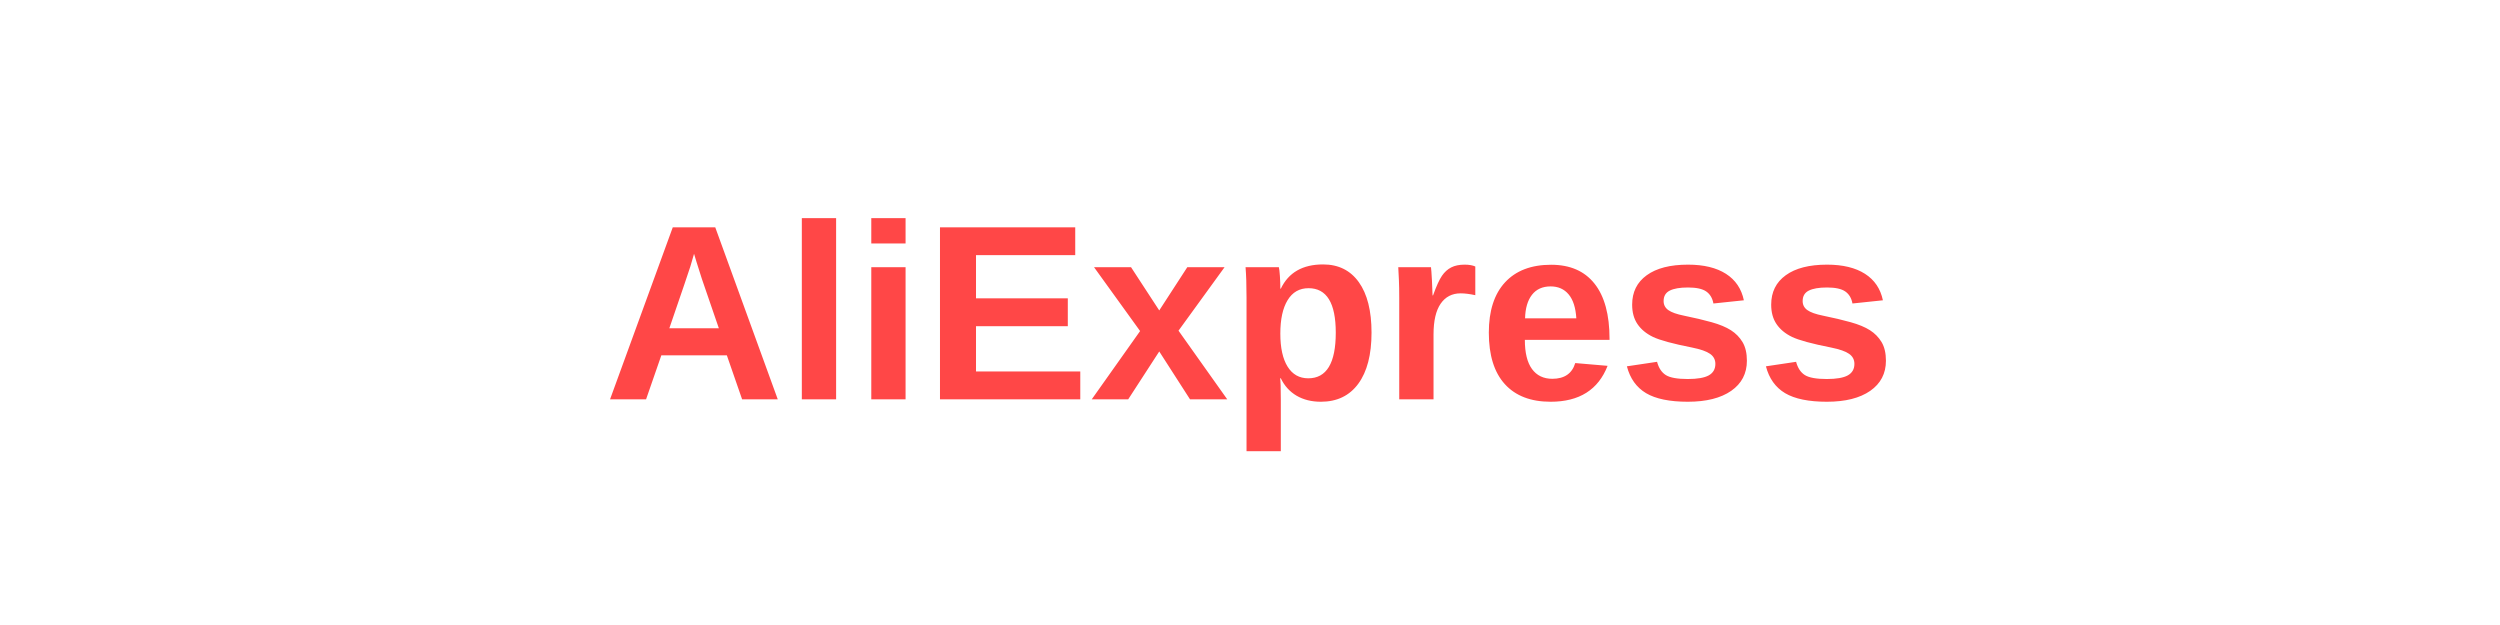
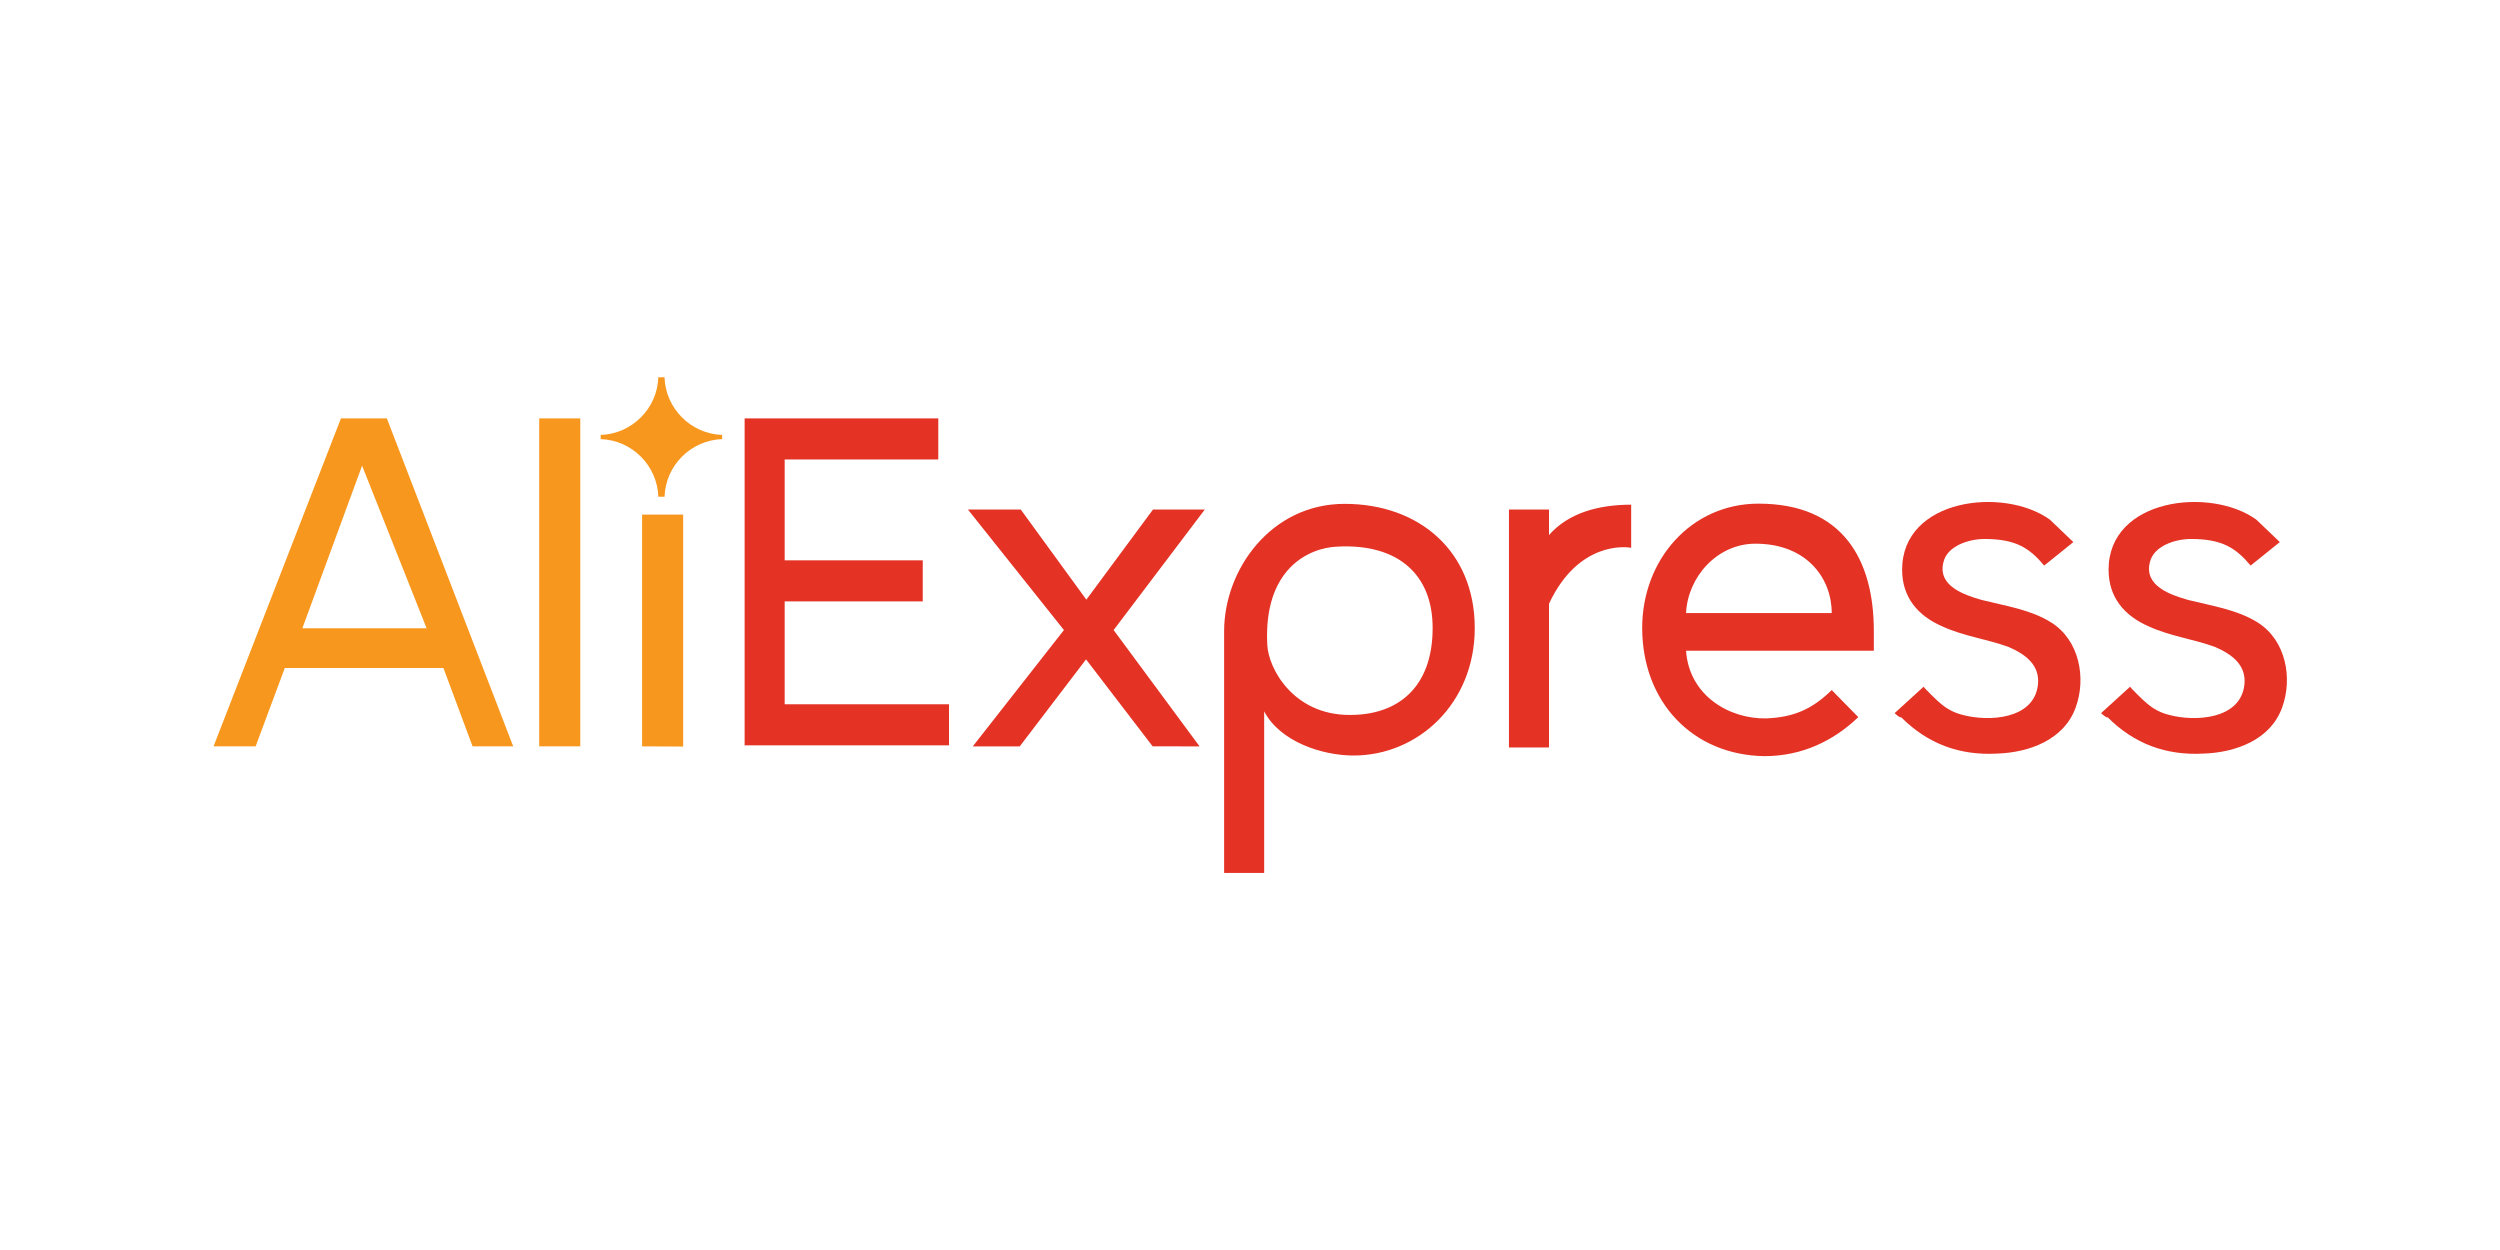
- <svg xmlns="http://www.w3.org/2000/svg" viewBox="0 0 720 180" role="img" aria-label="AliExpress">
-   <text x="360" y="115" text-anchor="middle" font-family="Arial Black, Arial, sans-serif" font-size="72" font-weight="900" fill="#FF4747">AliExpress</text>
+ <svg xmlns="http://www.w3.org/2000/svg" xmlns:xlink="http://www.w3.org/1999/xlink" width="120" height="60">
+   <g fill="#e43225">
+     <path d="M35.742 35.825V20.083h9.296v1.972h-7.374v4.84h6.628v1.972h-6.628v4.938h7.888v1.972h-9.8zm19.586 0L52.13 31.65l-3.182 4.176h-2.254l4.375-5.584-4.607-5.783h2.535l3.148 4.325 3.198-4.325h2.486l-4.375 5.783 4.126 5.584zm5.352-1.7V41.9h-1.922V30.3c0-2.966 2.254-6.115 5.783-6.115 3.563 0 6.247 2.254 6.247 5.965 0 3.612-2.718 6.115-5.816 6.115-1.508 0-3.53-.663-4.292-2.12zm8.086-3.994c0-2.535-1.64-4.043-4.557-3.894-1.4.05-3.563 1.077-3.38 4.7.05 1.177 1.276 3.38 3.944 3.38 2.303.017 3.994-1.3 3.994-4.176zm3.664 5.684V24.457h1.922v1.226c.945-1.077 2.403-1.458 3.944-1.458v2.07c-.232-.05-2.535-.33-3.944 2.684v6.9H72.43zm6.395-5.675c0-3.28 2.353-5.965 5.584-5.965 4.043 0 5.535 2.684 5.535 6.115v.945H80.93c.15 2.154 2.07 3.28 3.844 3.248 1.3-.05 2.204-.43 3.148-1.36l1.276 1.3c-1.177 1.127-2.684 1.872-4.507 1.872-3.43-.05-5.866-2.585-5.866-6.164zm5.435-4.043c-1.84 0-3.248 1.6-3.33 3.33h6.993c0-1.674-1.2-3.33-3.662-3.33z" />
+     <use xlink:href="#A" />
+     <use xlink:href="#A" x="9.91" />
+   </g>
+   <path d="M22.684 35.825l-1.4-3.762H13.67l-1.4 3.762h-2.02l6.115-15.742h2.204l6.065 15.742zM17.38 22.353l-2.867 7.805h5.965zm8.502 13.472V20.083h1.972v15.742zm4.938 0V24.7h1.972v11.135zm3.844-14.748v-.2c-1.508-.05-2.718-1.276-2.767-2.767H31.6c-.05 1.508-1.276 2.718-2.767 2.767v.2c1.508.05 2.718 1.276 2.767 2.767h.298a2.87 2.87 0 0 1 2.767-2.767z" fill="#f7971d" />
+   <defs>
+     <path id="A" d="M90.938 34.234l1.4-1.276c-.05 0 .713.746.795.795a2.5 2.5 0 0 0 1.077.563c1.226.33 3.43.232 3.612-1.458.1-.945-.613-1.458-1.4-1.8-1.027-.38-2.154-.514-3.198-.994-1.177-.514-1.922-1.4-1.922-2.718 0-3.43 4.888-3.994 7.092-2.403l1.127 1.077-1.4 1.127c-.713-.845-1.36-1.276-2.867-1.276-.746 0-1.8.33-1.972 1.127-.282 1.127.994 1.558 1.84 1.8 1.127.282 2.353.464 3.33 1.077 1.36.845 1.7 2.684 1.177 4.093-.563 1.558-2.254 2.154-3.762 2.204-1.8.1-3.33-.464-4.607-1.74-.083.033-.315-.2-.315-.2z" />
+   </defs>
</svg>
